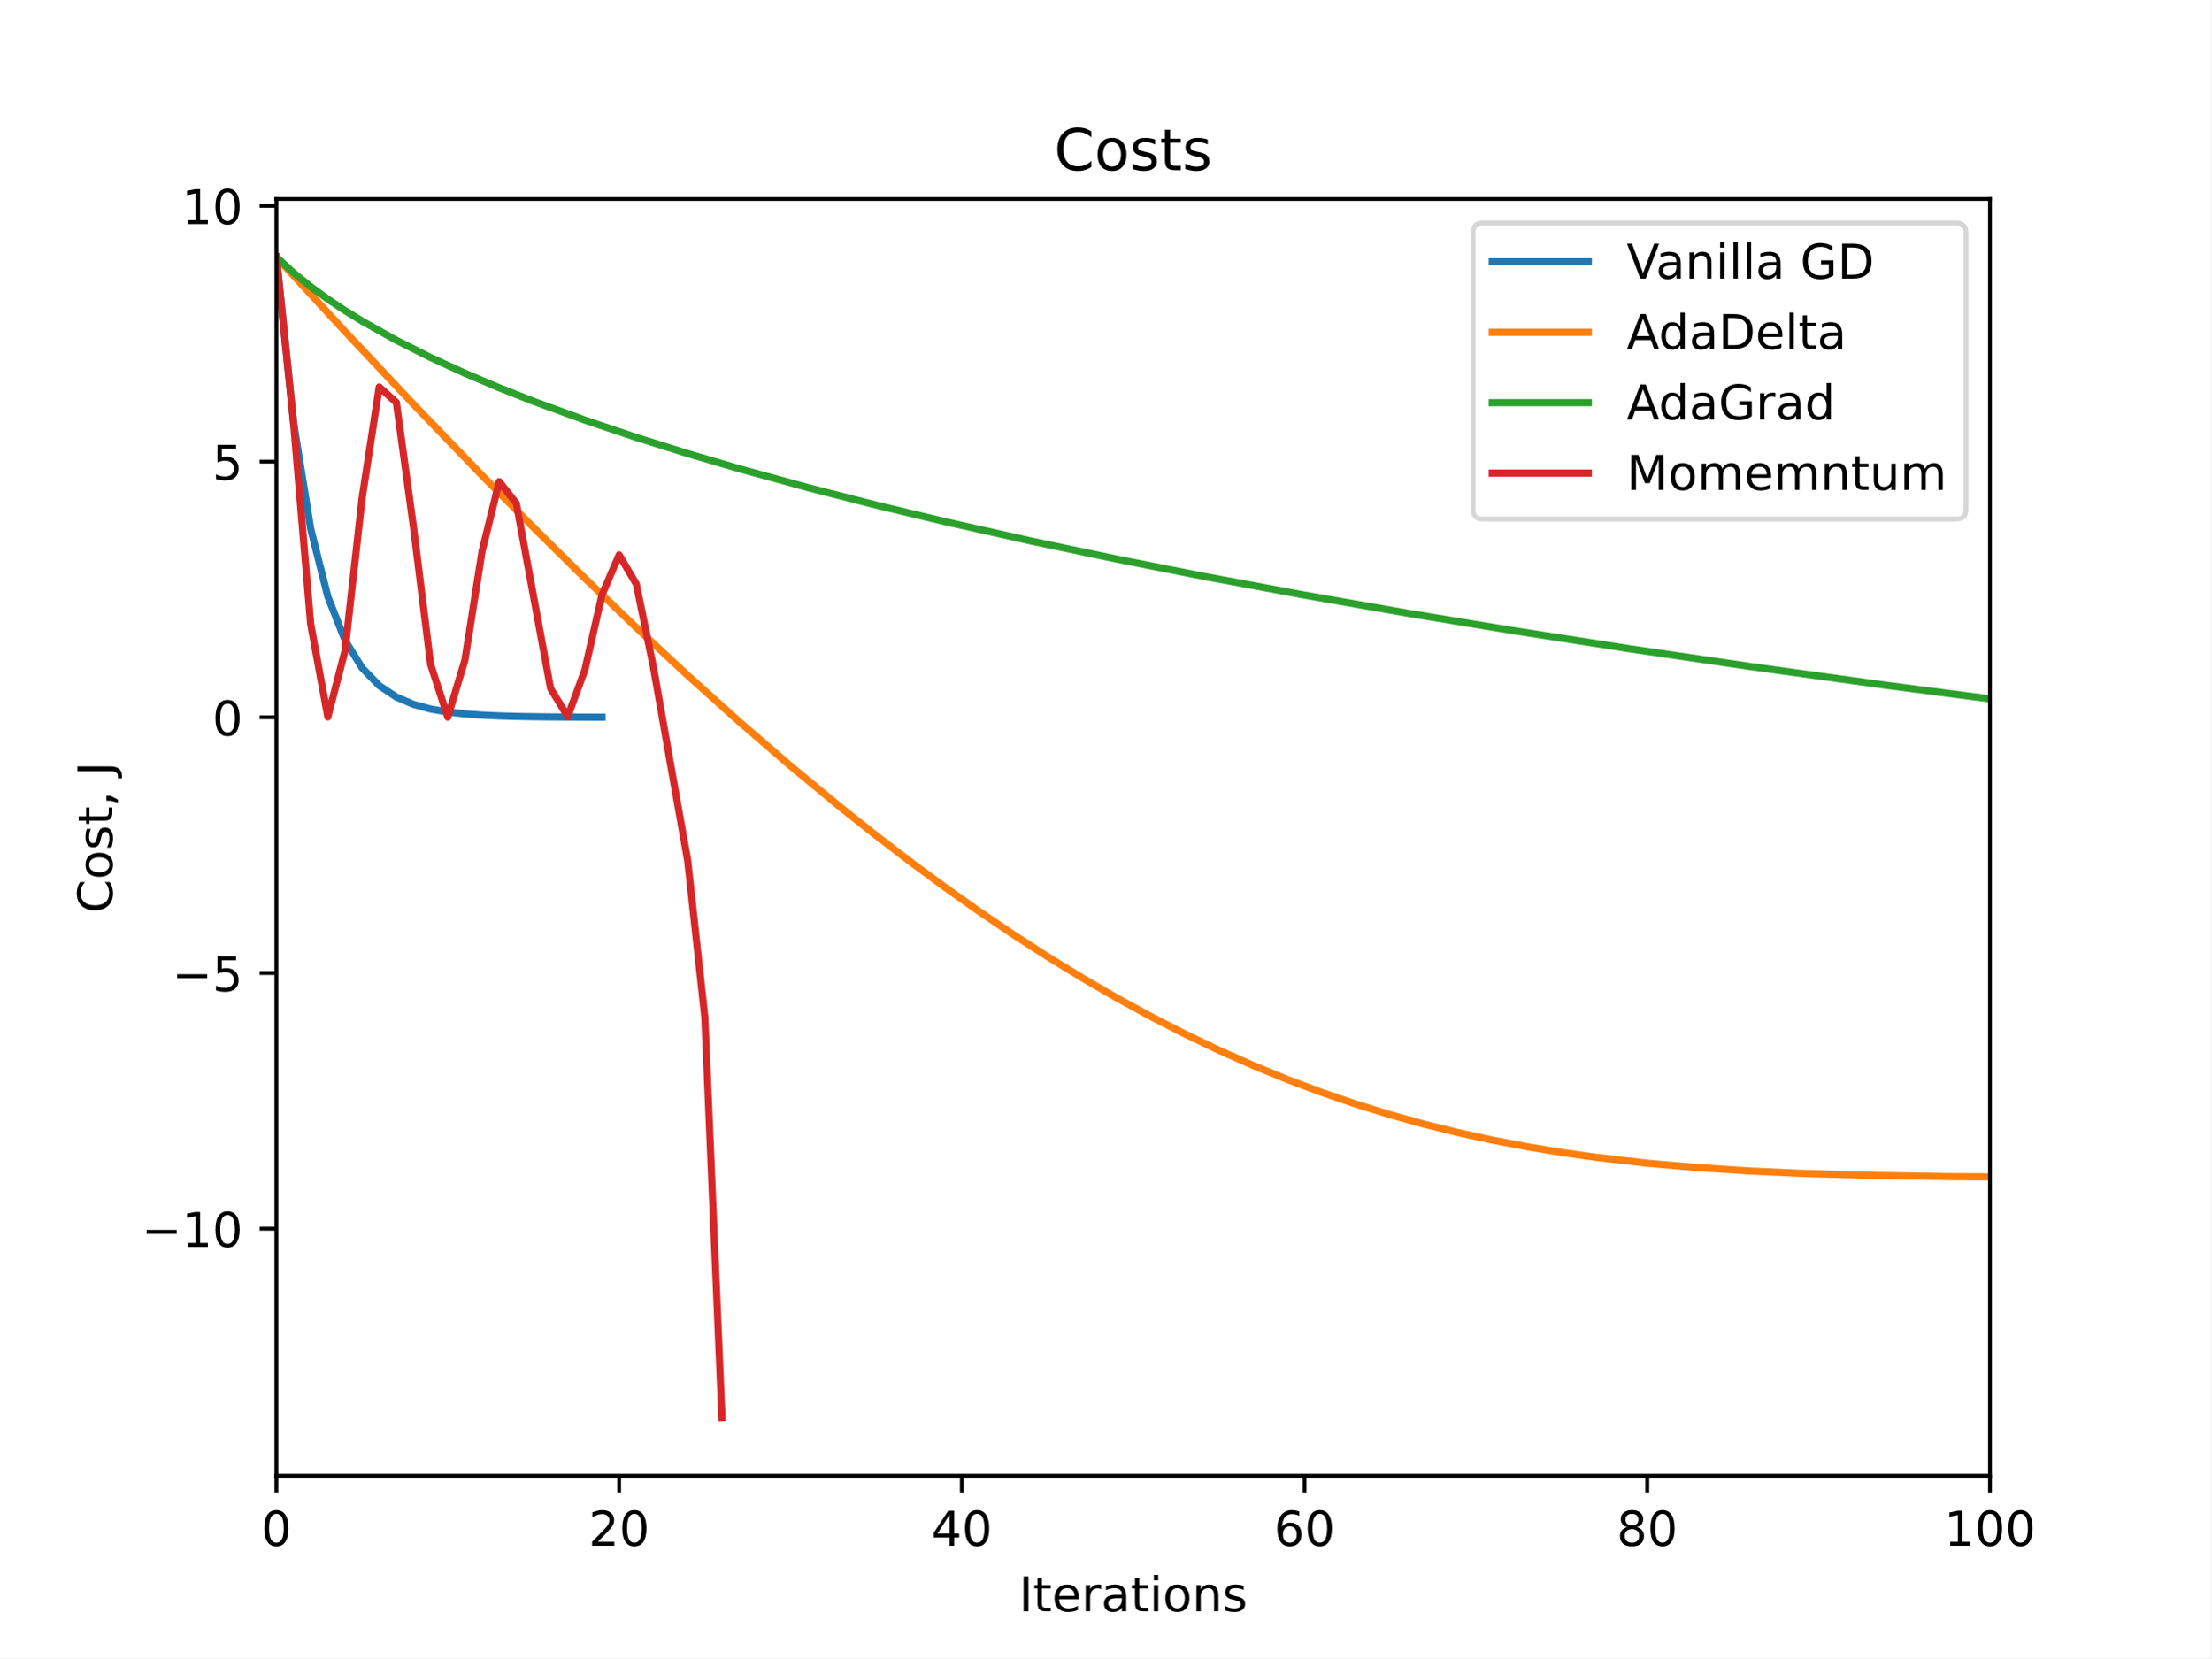
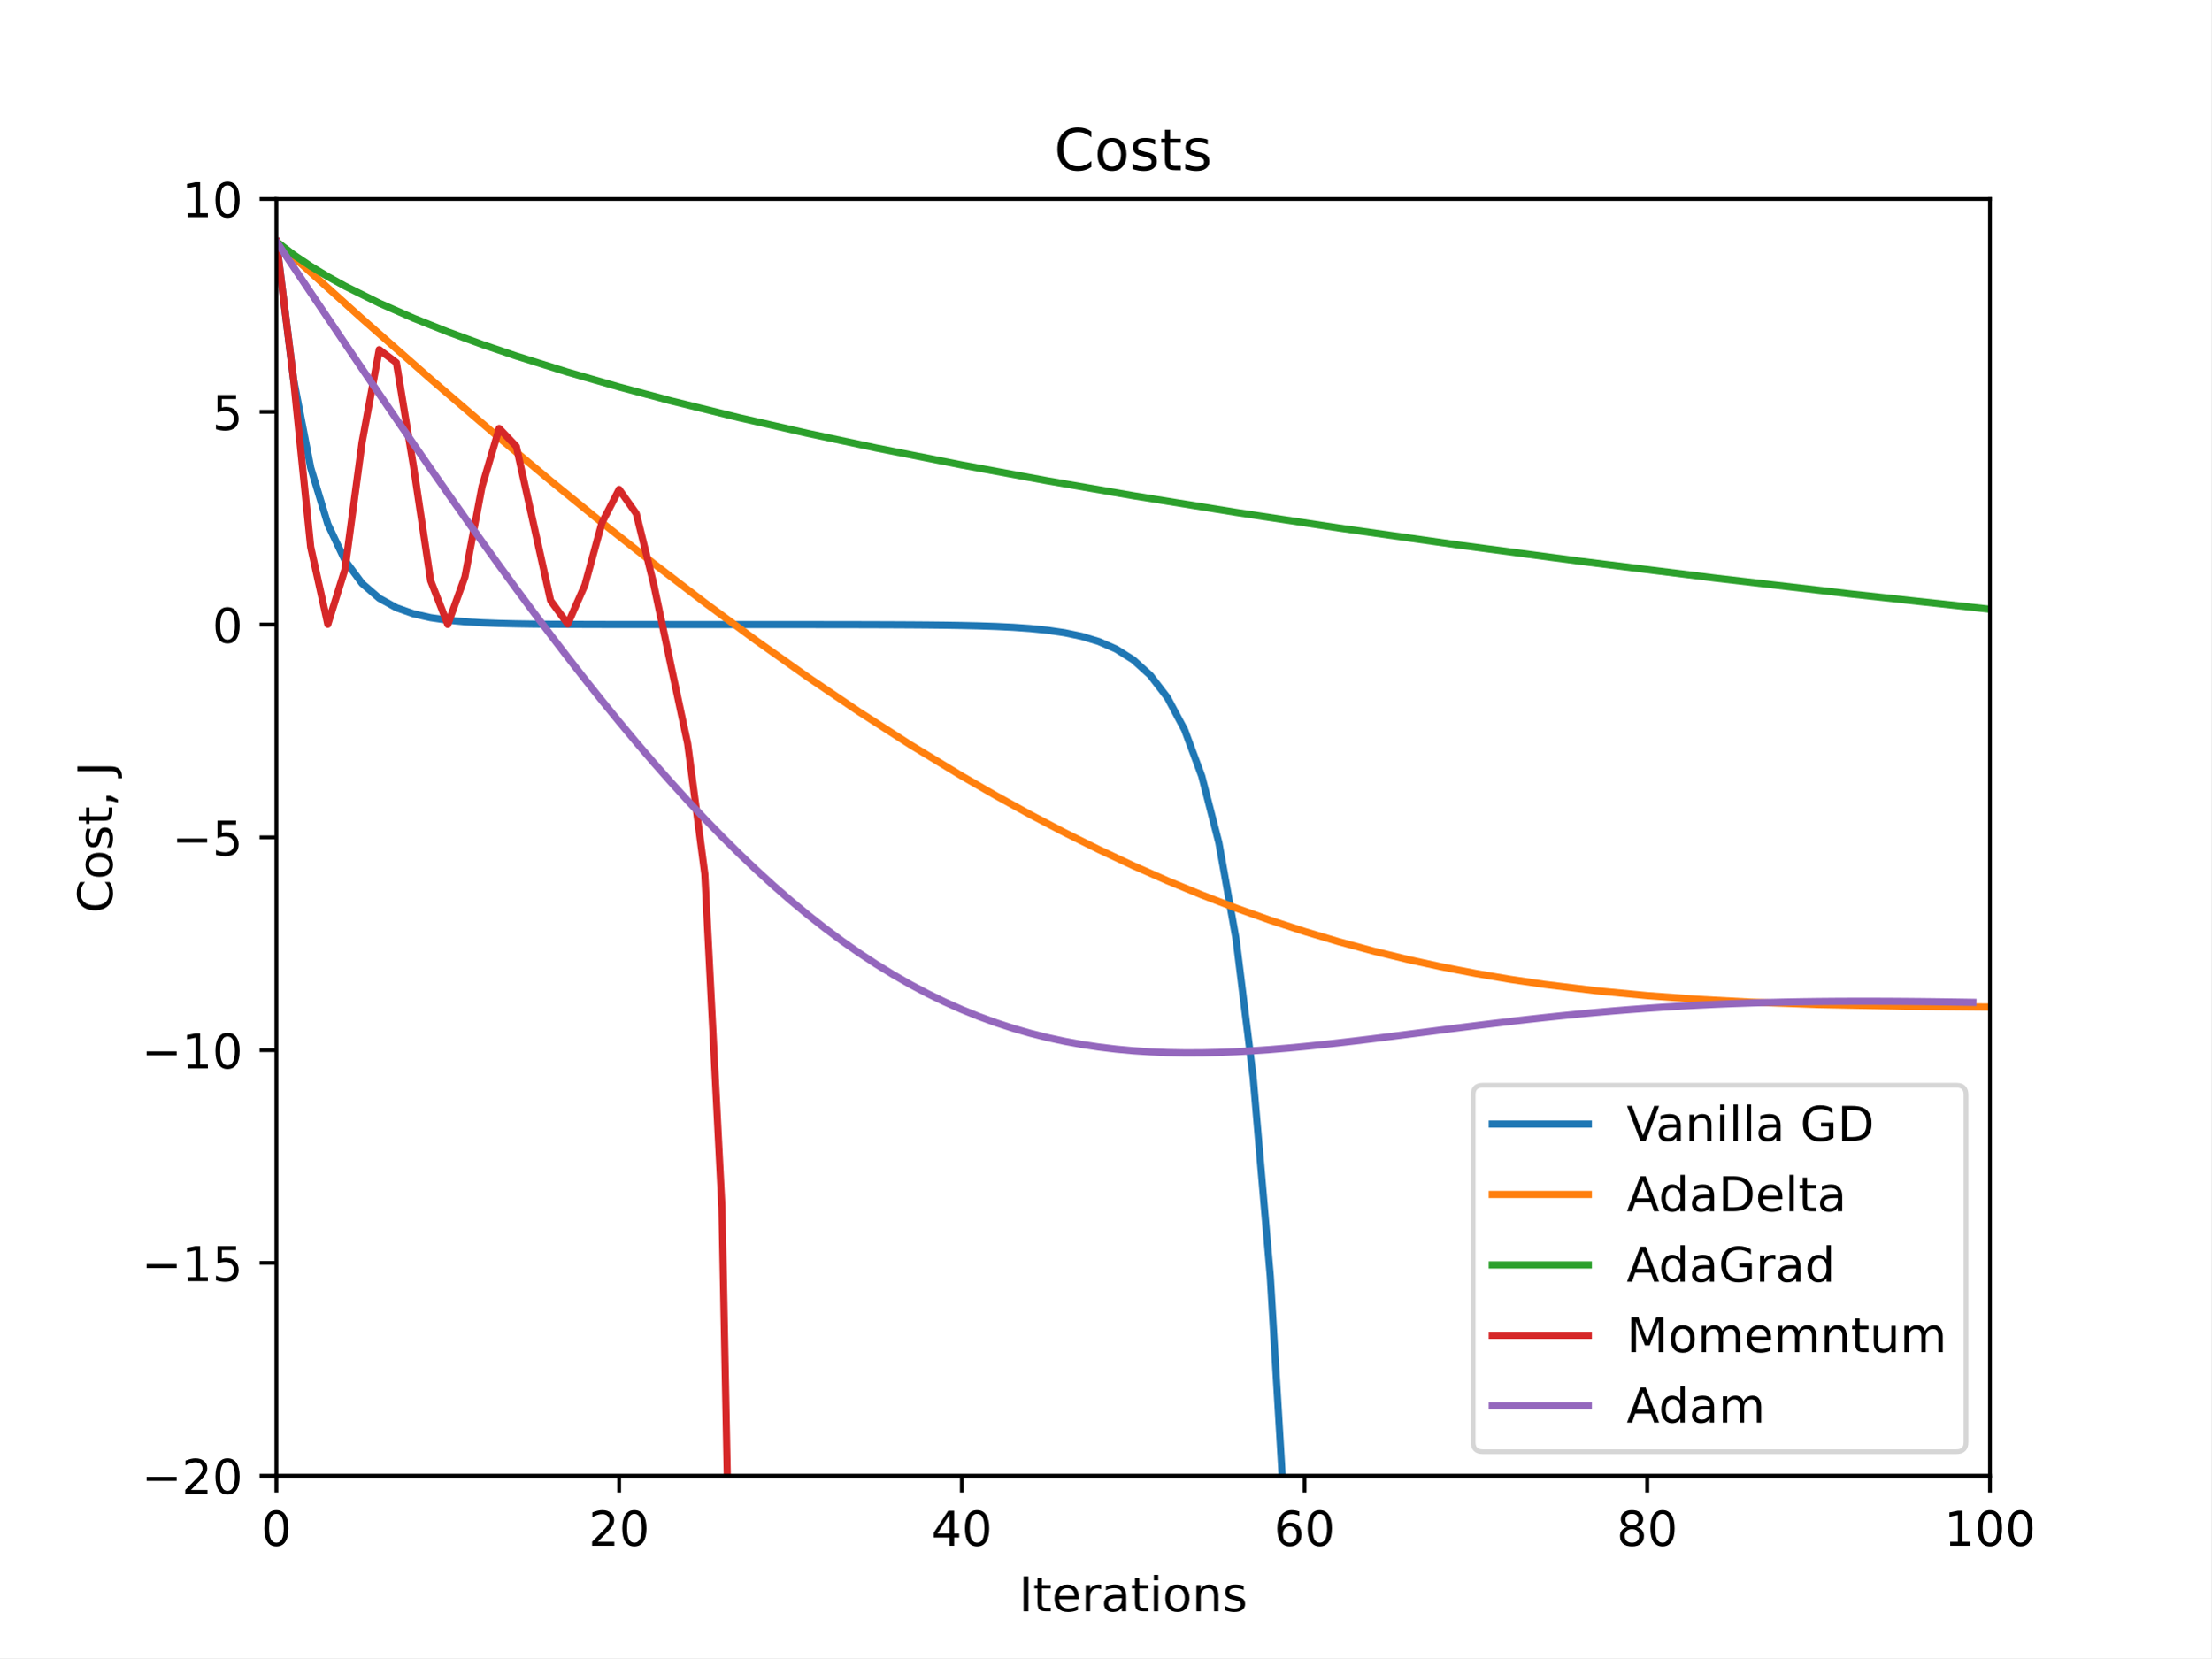
<svg xmlns="http://www.w3.org/2000/svg" xmlns:xlink="http://www.w3.org/1999/xlink" width="460.8pt" height="345.6pt" viewBox="0 0 460.8 345.6" version="1.1">
  <defs>
    <style type="text/css">*{stroke-linejoin: round; stroke-linecap: butt}</style>
  </defs>
  <g id="figure_1">
    <g id="patch_1">
      <path d="M 0 345.6  L 460.8 345.6  L 460.8 0  L 0 0  z " style="fill: #ffffff" />
    </g>
    <g id="axes_1">
      <g id="patch_2">
        <path d="M 57.6 307.584  L 414.72 307.584  L 414.72 41.472  L 57.6 41.472  z " style="fill: #ffffff" />
      </g>
      <g id="matplotlib.axis_1">
        <g id="xtick_1">
          <g id="line2d_1">
            <defs>
-               <path id="m6b0859d0d2" d="M 0 0  L 0 3.5  " style="stroke: #000000; stroke-width: 0.8" />
-             </defs>
-             <g>
-               <use xlink:href="#m6b0859d0d2" x="57.6" y="307.584" style="stroke: #000000; stroke-width: 0.8" />
+               <path id="m6db1568489" d="M 0 0  L 0 3.5  " style="stroke: #000000; stroke-width: 0.8" />
+             </defs>
+             <g>
+               <use xlink:href="#m6db1568489" x="57.6" y="307.584" style="stroke: #000000; stroke-width: 0.8" />
            </g>
          </g>
          <g id="text_1">
            <g transform="translate(54.41875 322.1824) scale(0.1 -0.1)">
              <defs>
                <path id="DejaVuSans-30" d="M 2034 4250  Q 1547 4250 1301 3770  Q 1056 3291 1056 2328  Q 1056 1369 1301 889  Q 1547 409 2034 409  Q 2525 409 2770 889  Q 3016 1369 3016 2328  Q 3016 3291 2770 3770  Q 2525 4250 2034 4250  z M 2034 4750  Q 2819 4750 3233 4129  Q 3647 3509 3647 2328  Q 3647 1150 3233 529  Q 2819 -91 2034 -91  Q 1250 -91 836 529  Q 422 1150 422 2328  Q 422 3509 836 4129  Q 1250 4750 2034 4750  z " transform="scale(0.015625)" />
              </defs>
              <use xlink:href="#DejaVuSans-30" />
            </g>
          </g>
        </g>
        <g id="xtick_2">
          <g id="line2d_2">
            <g>
-               <use xlink:href="#m6b0859d0d2" x="129.024" y="307.584" style="stroke: #000000; stroke-width: 0.8" />
+               <use xlink:href="#m6db1568489" x="129.024" y="307.584" style="stroke: #000000; stroke-width: 0.8" />
            </g>
          </g>
          <g id="text_2">
            <g transform="translate(122.6615 322.1824) scale(0.1 -0.1)">
              <defs>
                <path id="DejaVuSans-32" d="M 1228 531  L 3431 531  L 3431 0  L 469 0  L 469 531  Q 828 903 1448 1529  Q 2069 2156 2228 2338  Q 2531 2678 2651 2914  Q 2772 3150 2772 3378  Q 2772 3750 2511 3984  Q 2250 4219 1831 4219  Q 1534 4219 1204 4116  Q 875 4013 500 3803  L 500 4441  Q 881 4594 1212 4672  Q 1544 4750 1819 4750  Q 2544 4750 2975 4387  Q 3406 4025 3406 3419  Q 3406 3131 3298 2873  Q 3191 2616 2906 2266  Q 2828 2175 2409 1742  Q 1991 1309 1228 531  z " transform="scale(0.015625)" />
              </defs>
              <use xlink:href="#DejaVuSans-32" />
              <use xlink:href="#DejaVuSans-30" x="63.623" />
            </g>
          </g>
        </g>
        <g id="xtick_3">
          <g id="line2d_3">
            <g>
-               <use xlink:href="#m6b0859d0d2" x="200.448" y="307.584" style="stroke: #000000; stroke-width: 0.8" />
+               <use xlink:href="#m6db1568489" x="200.448" y="307.584" style="stroke: #000000; stroke-width: 0.8" />
            </g>
          </g>
          <g id="text_3">
            <g transform="translate(194.0855 322.1824) scale(0.1 -0.1)">
              <defs>
                <path id="DejaVuSans-34" d="M 2419 4116  L 825 1625  L 2419 1625  L 2419 4116  z M 2253 4666  L 3047 4666  L 3047 1625  L 3713 1625  L 3713 1100  L 3047 1100  L 3047 0  L 2419 0  L 2419 1100  L 313 1100  L 313 1709  L 2253 4666  z " transform="scale(0.015625)" />
              </defs>
              <use xlink:href="#DejaVuSans-34" />
              <use xlink:href="#DejaVuSans-30" x="63.623" />
            </g>
          </g>
        </g>
        <g id="xtick_4">
          <g id="line2d_4">
            <g>
-               <use xlink:href="#m6b0859d0d2" x="271.872" y="307.584" style="stroke: #000000; stroke-width: 0.8" />
+               <use xlink:href="#m6db1568489" x="271.872" y="307.584" style="stroke: #000000; stroke-width: 0.8" />
            </g>
          </g>
          <g id="text_4">
            <g transform="translate(265.5095 322.1824) scale(0.1 -0.1)">
              <defs>
                <path id="DejaVuSans-36" d="M 2113 2584  Q 1688 2584 1439 2293  Q 1191 2003 1191 1497  Q 1191 994 1439 701  Q 1688 409 2113 409  Q 2538 409 2786 701  Q 3034 994 3034 1497  Q 3034 2003 2786 2293  Q 2538 2584 2113 2584  z M 3366 4563  L 3366 3988  Q 3128 4100 2886 4159  Q 2644 4219 2406 4219  Q 1781 4219 1451 3797  Q 1122 3375 1075 2522  Q 1259 2794 1537 2939  Q 1816 3084 2150 3084  Q 2853 3084 3261 2657  Q 3669 2231 3669 1497  Q 3669 778 3244 343  Q 2819 -91 2113 -91  Q 1303 -91 875 529  Q 447 1150 447 2328  Q 447 3434 972 4092  Q 1497 4750 2381 4750  Q 2619 4750 2861 4703  Q 3103 4656 3366 4563  z " transform="scale(0.015625)" />
              </defs>
              <use xlink:href="#DejaVuSans-36" />
              <use xlink:href="#DejaVuSans-30" x="63.623" />
            </g>
          </g>
        </g>
        <g id="xtick_5">
          <g id="line2d_5">
            <g>
-               <use xlink:href="#m6b0859d0d2" x="343.296" y="307.584" style="stroke: #000000; stroke-width: 0.8" />
+               <use xlink:href="#m6db1568489" x="343.296" y="307.584" style="stroke: #000000; stroke-width: 0.8" />
            </g>
          </g>
          <g id="text_5">
            <g transform="translate(336.9335 322.1824) scale(0.1 -0.1)">
              <defs>
                <path id="DejaVuSans-38" d="M 2034 2216  Q 1584 2216 1326 1975  Q 1069 1734 1069 1313  Q 1069 891 1326 650  Q 1584 409 2034 409  Q 2484 409 2743 651  Q 3003 894 3003 1313  Q 3003 1734 2745 1975  Q 2488 2216 2034 2216  z M 1403 2484  Q 997 2584 770 2862  Q 544 3141 544 3541  Q 544 4100 942 4425  Q 1341 4750 2034 4750  Q 2731 4750 3128 4425  Q 3525 4100 3525 3541  Q 3525 3141 3298 2862  Q 3072 2584 2669 2484  Q 3125 2378 3379 2068  Q 3634 1759 3634 1313  Q 3634 634 3220 271  Q 2806 -91 2034 -91  Q 1263 -91 848 271  Q 434 634 434 1313  Q 434 1759 690 2068  Q 947 2378 1403 2484  z M 1172 3481  Q 1172 3119 1398 2916  Q 1625 2713 2034 2713  Q 2441 2713 2670 2916  Q 2900 3119 2900 3481  Q 2900 3844 2670 4047  Q 2441 4250 2034 4250  Q 1625 4250 1398 4047  Q 1172 3844 1172 3481  z " transform="scale(0.015625)" />
              </defs>
              <use xlink:href="#DejaVuSans-38" />
              <use xlink:href="#DejaVuSans-30" x="63.623" />
            </g>
          </g>
        </g>
        <g id="xtick_6">
          <g id="line2d_6">
            <g>
-               <use xlink:href="#m6b0859d0d2" x="414.72" y="307.584" style="stroke: #000000; stroke-width: 0.8" />
+               <use xlink:href="#m6db1568489" x="414.72" y="307.584" style="stroke: #000000; stroke-width: 0.8" />
            </g>
          </g>
          <g id="text_6">
            <g transform="translate(405.1762 322.1824) scale(0.1 -0.1)">
              <defs>
                <path id="DejaVuSans-31" d="M 794 531  L 1825 531  L 1825 4091  L 703 3866  L 703 4441  L 1819 4666  L 2450 4666  L 2450 531  L 3481 531  L 3481 0  L 794 0  L 794 531  z " transform="scale(0.015625)" />
              </defs>
              <use xlink:href="#DejaVuSans-31" />
              <use xlink:href="#DejaVuSans-30" x="63.623" />
              <use xlink:href="#DejaVuSans-30" x="127.246" />
            </g>
          </g>
        </g>
        <g id="text_7">
          <g transform="translate(212.3467 335.8606) scale(0.1 -0.1)">
            <defs>
              <path id="DejaVuSans-49" d="M 628 4666  L 1259 4666  L 1259 0  L 628 0  L 628 4666  z " transform="scale(0.015625)" />
              <path id="DejaVuSans-74" d="M 1172 4494  L 1172 3500  L 2356 3500  L 2356 3053  L 1172 3053  L 1172 1153  Q 1172 725 1289 603  Q 1406 481 1766 481  L 2356 481  L 2356 0  L 1766 0  Q 1100 0 847 248  Q 594 497 594 1153  L 594 3053  L 172 3053  L 172 3500  L 594 3500  L 594 4494  L 1172 4494  z " transform="scale(0.015625)" />
              <path id="DejaVuSans-65" d="M 3597 1894  L 3597 1613  L 953 1613  Q 991 1019 1311 708  Q 1631 397 2203 397  Q 2534 397 2845 478  Q 3156 559 3463 722  L 3463 178  Q 3153 47 2828 -22  Q 2503 -91 2169 -91  Q 1331 -91 842 396  Q 353 884 353 1716  Q 353 2575 817 3079  Q 1281 3584 2069 3584  Q 2775 3584 3186 3129  Q 3597 2675 3597 1894  z M 3022 2063  Q 3016 2534 2758 2815  Q 2500 3097 2075 3097  Q 1594 3097 1305 2825  Q 1016 2553 972 2059  L 3022 2063  z " transform="scale(0.015625)" />
              <path id="DejaVuSans-72" d="M 2631 2963  Q 2534 3019 2420 3045  Q 2306 3072 2169 3072  Q 1681 3072 1420 2755  Q 1159 2438 1159 1844  L 1159 0  L 581 0  L 581 3500  L 1159 3500  L 1159 2956  Q 1341 3275 1631 3429  Q 1922 3584 2338 3584  Q 2397 3584 2469 3576  Q 2541 3569 2628 3553  L 2631 2963  z " transform="scale(0.015625)" />
              <path id="DejaVuSans-61" d="M 2194 1759  Q 1497 1759 1228 1600  Q 959 1441 959 1056  Q 959 750 1161 570  Q 1363 391 1709 391  Q 2188 391 2477 730  Q 2766 1069 2766 1631  L 2766 1759  L 2194 1759  z M 3341 1997  L 3341 0  L 2766 0  L 2766 531  Q 2569 213 2275 61  Q 1981 -91 1556 -91  Q 1019 -91 701 211  Q 384 513 384 1019  Q 384 1609 779 1909  Q 1175 2209 1959 2209  L 2766 2209  L 2766 2266  Q 2766 2663 2505 2880  Q 2244 3097 1772 3097  Q 1472 3097 1187 3025  Q 903 2953 641 2809  L 641 3341  Q 956 3463 1253 3523  Q 1550 3584 1831 3584  Q 2591 3584 2966 3190  Q 3341 2797 3341 1997  z " transform="scale(0.015625)" />
              <path id="DejaVuSans-69" d="M 603 3500  L 1178 3500  L 1178 0  L 603 0  L 603 3500  z M 603 4863  L 1178 4863  L 1178 4134  L 603 4134  L 603 4863  z " transform="scale(0.015625)" />
              <path id="DejaVuSans-6f" d="M 1959 3097  Q 1497 3097 1228 2736  Q 959 2375 959 1747  Q 959 1119 1226 758  Q 1494 397 1959 397  Q 2419 397 2687 759  Q 2956 1122 2956 1747  Q 2956 2369 2687 2733  Q 2419 3097 1959 3097  z M 1959 3584  Q 2709 3584 3137 3096  Q 3566 2609 3566 1747  Q 3566 888 3137 398  Q 2709 -91 1959 -91  Q 1206 -91 779 398  Q 353 888 353 1747  Q 353 2609 779 3096  Q 1206 3584 1959 3584  z " transform="scale(0.015625)" />
              <path id="DejaVuSans-6e" d="M 3513 2113  L 3513 0  L 2938 0  L 2938 2094  Q 2938 2591 2744 2837  Q 2550 3084 2163 3084  Q 1697 3084 1428 2787  Q 1159 2491 1159 1978  L 1159 0  L 581 0  L 581 3500  L 1159 3500  L 1159 2956  Q 1366 3272 1645 3428  Q 1925 3584 2291 3584  Q 2894 3584 3203 3211  Q 3513 2838 3513 2113  z " transform="scale(0.015625)" />
              <path id="DejaVuSans-73" d="M 2834 3397  L 2834 2853  Q 2591 2978 2328 3040  Q 2066 3103 1784 3103  Q 1356 3103 1142 2972  Q 928 2841 928 2578  Q 928 2378 1081 2264  Q 1234 2150 1697 2047  L 1894 2003  Q 2506 1872 2764 1633  Q 3022 1394 3022 966  Q 3022 478 2636 193  Q 2250 -91 1575 -91  Q 1294 -91 989 -36  Q 684 19 347 128  L 347 722  Q 666 556 975 473  Q 1284 391 1588 391  Q 1994 391 2212 530  Q 2431 669 2431 922  Q 2431 1156 2273 1281  Q 2116 1406 1581 1522  L 1381 1569  Q 847 1681 609 1914  Q 372 2147 372 2553  Q 372 3047 722 3315  Q 1072 3584 1716 3584  Q 2034 3584 2315 3537  Q 2597 3491 2834 3397  z " transform="scale(0.015625)" />
            </defs>
            <use xlink:href="#DejaVuSans-49" />
            <use xlink:href="#DejaVuSans-74" x="29.492" />
            <use xlink:href="#DejaVuSans-65" x="68.701" />
            <use xlink:href="#DejaVuSans-72" x="130.225" />
            <use xlink:href="#DejaVuSans-61" x="171.338" />
            <use xlink:href="#DejaVuSans-74" x="232.617" />
            <use xlink:href="#DejaVuSans-69" x="271.826" />
            <use xlink:href="#DejaVuSans-6f" x="299.609" />
            <use xlink:href="#DejaVuSans-6e" x="360.791" />
            <use xlink:href="#DejaVuSans-73" x="424.17" />
          </g>
        </g>
      </g>
      <g id="matplotlib.axis_2">
        <g id="ytick_1">
          <g id="line2d_7">
            <defs>
-               <path id="m4c9a72dd01" d="M 0 0  L -3.5 0  " style="stroke: #000000; stroke-width: 0.8" />
-             </defs>
-             <g>
-               <use xlink:href="#m4c9a72dd01" x="57.6" y="256.102" style="stroke: #000000; stroke-width: 0.8" />
+               <path id="mf9ecbb4973" d="M 0 0  L -3.5 0  " style="stroke: #000000; stroke-width: 0.8" />
+             </defs>
+             <g>
+               <use xlink:href="#mf9ecbb4973" x="57.6" y="307.584" style="stroke: #000000; stroke-width: 0.8" />
            </g>
          </g>
          <g id="text_8">
-             <g transform="translate(29.49531 259.9009) scale(0.1 -0.1)">
+             <g transform="translate(29.49531 311.3832) scale(0.1 -0.1)">
              <defs>
                <path id="DejaVuSans-2212" d="M 678 2272  L 4684 2272  L 4684 1741  L 678 1741  L 678 2272  z " transform="scale(0.015625)" />
              </defs>
+               <use xlink:href="#DejaVuSans-2212" />
+               <use xlink:href="#DejaVuSans-32" x="83.789" />
+               <use xlink:href="#DejaVuSans-30" x="147.412" />
+             </g>
+           </g>
+         </g>
+         <g id="ytick_2">
+           <g id="line2d_8">
+             <g>
+               <use xlink:href="#mf9ecbb4973" x="57.6" y="263.232" style="stroke: #000000; stroke-width: 0.8" />
+             </g>
+           </g>
+           <g id="text_9">
+             <g transform="translate(29.49531 267.0312) scale(0.1 -0.1)">
+               <defs>
+                 <path id="DejaVuSans-35" d="M 691 4666  L 3169 4666  L 3169 4134  L 1269 4134  L 1269 2991  Q 1406 3038 1543 3061  Q 1681 3084 1819 3084  Q 2600 3084 3056 2656  Q 3513 2228 3513 1497  Q 3513 744 3044 326  Q 2575 -91 1722 -91  Q 1428 -91 1123 -41  Q 819 9 494 109  L 494 744  Q 775 591 1075 516  Q 1375 441 1709 441  Q 2250 441 2565 725  Q 2881 1009 2881 1497  Q 2881 1984 2565 2268  Q 2250 2553 1709 2553  Q 1456 2553 1204 2497  Q 953 2441 691 2322  L 691 4666  z " transform="scale(0.015625)" />
+               </defs>
+               <use xlink:href="#DejaVuSans-2212" />
+               <use xlink:href="#DejaVuSans-31" x="83.789" />
+               <use xlink:href="#DejaVuSans-35" x="147.412" />
+             </g>
+           </g>
+         </g>
+         <g id="ytick_3">
+           <g id="line2d_9">
+             <g>
+               <use xlink:href="#mf9ecbb4973" x="57.6" y="218.88" style="stroke: #000000; stroke-width: 0.8" />
+             </g>
+           </g>
+           <g id="text_10">
+             <g transform="translate(29.49531 222.6792) scale(0.1 -0.1)">
              <use xlink:href="#DejaVuSans-2212" />
              <use xlink:href="#DejaVuSans-31" x="83.789" />
              <use xlink:href="#DejaVuSans-30" x="147.412" />
            </g>
          </g>
        </g>
-         <g id="ytick_2">
-           <g id="line2d_8">
-             <g>
-               <use xlink:href="#m4c9a72dd01" x="57.6" y="202.803" style="stroke: #000000; stroke-width: 0.8" />
-             </g>
-           </g>
-           <g id="text_9">
-             <g transform="translate(35.85781 206.6026) scale(0.1 -0.1)">
-               <defs>
-                 <path id="DejaVuSans-35" d="M 691 4666  L 3169 4666  L 3169 4134  L 1269 4134  L 1269 2991  Q 1406 3038 1543 3061  Q 1681 3084 1819 3084  Q 2600 3084 3056 2656  Q 3513 2228 3513 1497  Q 3513 744 3044 326  Q 2575 -91 1722 -91  Q 1428 -91 1123 -41  Q 819 9 494 109  L 494 744  Q 775 591 1075 516  Q 1375 441 1709 441  Q 2250 441 2565 725  Q 2881 1009 2881 1497  Q 2881 1984 2565 2268  Q 2250 2553 1709 2553  Q 1456 2553 1204 2497  Q 953 2441 691 2322  L 691 4666  z " transform="scale(0.015625)" />
-               </defs>
+         <g id="ytick_4">
+           <g id="line2d_10">
+             <g>
+               <use xlink:href="#mf9ecbb4973" x="57.6" y="174.528" style="stroke: #000000; stroke-width: 0.8" />
+             </g>
+           </g>
+           <g id="text_11">
+             <g transform="translate(35.85781 178.3272) scale(0.1 -0.1)">
              <use xlink:href="#DejaVuSans-2212" />
              <use xlink:href="#DejaVuSans-35" x="83.789" />
            </g>
          </g>
        </g>
-         <g id="ytick_3">
-           <g id="line2d_9">
-             <g>
-               <use xlink:href="#m4c9a72dd01" x="57.6" y="149.505" style="stroke: #000000; stroke-width: 0.8" />
-             </g>
-           </g>
-           <g id="text_10">
-             <g transform="translate(44.2375 153.3042) scale(0.1 -0.1)">
-               <use xlink:href="#DejaVuSans-30" />
-             </g>
-           </g>
-         </g>
-         <g id="ytick_4">
-           <g id="line2d_10">
-             <g>
-               <use xlink:href="#m4c9a72dd01" x="57.6" y="96.207" style="stroke: #000000; stroke-width: 0.8" />
-             </g>
-           </g>
-           <g id="text_11">
-             <g transform="translate(44.2375 100.0059) scale(0.1 -0.1)">
-               <use xlink:href="#DejaVuSans-35" />
-             </g>
-           </g>
-         </g>
        <g id="ytick_5">
          <g id="line2d_11">
            <g>
-               <use xlink:href="#m4c9a72dd01" x="57.6" y="42.908" style="stroke: #000000; stroke-width: 0.8" />
+               <use xlink:href="#mf9ecbb4973" x="57.6" y="130.176" style="stroke: #000000; stroke-width: 0.8" />
            </g>
          </g>
          <g id="text_12">
-             <g transform="translate(37.875 46.70755) scale(0.1 -0.1)">
+             <g transform="translate(44.2375 133.9752) scale(0.1 -0.1)">
+               <use xlink:href="#DejaVuSans-30" />
+             </g>
+           </g>
+         </g>
+         <g id="ytick_6">
+           <g id="line2d_12">
+             <g>
+               <use xlink:href="#mf9ecbb4973" x="57.6" y="85.824" style="stroke: #000000; stroke-width: 0.8" />
+             </g>
+           </g>
+           <g id="text_13">
+             <g transform="translate(44.2375 89.62322) scale(0.1 -0.1)">
+               <use xlink:href="#DejaVuSans-35" />
+             </g>
+           </g>
+         </g>
+         <g id="ytick_7">
+           <g id="line2d_13">
+             <g>
+               <use xlink:href="#mf9ecbb4973" x="57.6" y="41.472" style="stroke: #000000; stroke-width: 0.8" />
+             </g>
+           </g>
+           <g id="text_14">
+             <g transform="translate(37.875 45.27122) scale(0.1 -0.1)">
              <use xlink:href="#DejaVuSans-31" />
              <use xlink:href="#DejaVuSans-30" x="63.623" />
            </g>
          </g>
        </g>
-         <g id="text_13">
+         <g id="text_15">
          <g transform="translate(23.41562 190.2968) rotate(-90) scale(0.1 -0.1)">
            <defs>
              <path id="DejaVuSans-43" d="M 4122 4306  L 4122 3641  Q 3803 3938 3442 4084  Q 3081 4231 2675 4231  Q 1875 4231 1450 3742  Q 1025 3253 1025 2328  Q 1025 1406 1450 917  Q 1875 428 2675 428  Q 3081 428 3442 575  Q 3803 722 4122 1019  L 4122 359  Q 3791 134 3420 21  Q 3050 -91 2638 -91  Q 1578 -91 968 557  Q 359 1206 359 2328  Q 359 3453 968 4101  Q 1578 4750 2638 4750  Q 3056 4750 3426 4639  Q 3797 4528 4122 4306  z " transform="scale(0.015625)" />
              <path id="DejaVuSans-2c" d="M 750 794  L 1409 794  L 1409 256  L 897 -744  L 494 -744  L 750 256  L 750 794  z " transform="scale(0.015625)" />
              <path id="DejaVuSans-20" transform="scale(0.015625)" />
              <path id="DejaVuSans-4a" d="M 628 4666  L 1259 4666  L 1259 325  Q 1259 -519 939 -900  Q 619 -1281 -91 -1281  L -331 -1281  L -331 -750  L -134 -750  Q 284 -750 456 -515  Q 628 -281 628 325  L 628 4666  z " transform="scale(0.015625)" />
            </defs>
            <use xlink:href="#DejaVuSans-43" />
            <use xlink:href="#DejaVuSans-6f" x="69.824" />
            <use xlink:href="#DejaVuSans-73" x="131.006" />
            <use xlink:href="#DejaVuSans-74" x="183.105" />
            <use xlink:href="#DejaVuSans-2c" x="222.314" />
            <use xlink:href="#DejaVuSans-20" x="254.102" />
            <use xlink:href="#DejaVuSans-4a" x="285.889" />
          </g>
        </g>
      </g>
-       <g id="line2d_12">
-         <path d="M 57.6 53.568  L 61.171 88.105  L 64.742 110.209  L 68.314 124.356  L 71.885 133.409  L 75.456 139.204  L 79.027 142.912  L 82.598 145.286  L 86.17 146.805  L 89.741 147.777  L 93.312 148.399  L 96.883 148.797  L 100.454 149.052  L 104.026 149.215  L 107.597 149.319  L 111.168 149.386  L 114.739 149.429  L 118.31 149.456  L 121.882 149.474  L 125.453 149.485  " clip-path="url(#pd901c884da)" style="fill: none; stroke: #1f77b4; stroke-width: 1.5; stroke-linecap: square" />
-       </g>
-       <g id="line2d_13">
-         <path d="M 57.6 53.568  L 71.885 69.068  L 86.17 84.263  L 100.454 99.091  L 111.168 109.935  L 121.882 120.514  L 132.595 130.801  L 143.309 140.769  L 154.022 150.392  L 164.736 159.642  L 175.45 168.494  L 182.592 174.16  L 189.734 179.63  L 196.877 184.895  L 204.019 189.948  L 211.162 194.783  L 218.304 199.394  L 225.446 203.774  L 232.589 207.919  L 239.731 211.824  L 246.874 215.487  L 254.016 218.905  L 261.158 222.077  L 268.301 225.005  L 275.443 227.69  L 282.586 230.136  L 289.728 232.348  L 296.87 234.334  L 304.013 236.102  L 311.155 237.662  L 318.298 239.026  L 325.44 240.207  L 332.582 241.218  L 343.296 242.45  L 354.01 243.384  L 364.723 244.072  L 375.437 244.562  L 389.722 244.984  L 407.578 245.263  L 432.576 245.408  L 461.8 245.444  L 461.8 245.444  " clip-path="url(#pd901c884da)" style="fill: none; stroke: #ff7f0e; stroke-width: 1.5; stroke-linecap: square" />
-       </g>
      <g id="line2d_14">
-         <path d="M 57.6 53.568  L 61.171 56.859  L 64.742 59.745  L 68.314 62.342  L 71.885 64.72  L 75.456 66.923  L 82.598 70.923  L 89.741 74.511  L 96.883 77.784  L 104.026 80.81  L 111.168 83.631  L 121.882 87.551  L 132.595 91.165  L 143.309 94.528  L 154.022 97.68  L 168.307 101.608  L 182.592 105.27  L 196.877 108.705  L 214.733 112.729  L 232.589 116.495  L 250.445 120.039  L 271.872 124.036  L 293.299 127.792  L 314.726 131.336  L 339.725 135.235  L 364.723 138.909  L 393.293 142.865  L 421.862 146.592  L 454.003 150.54  L 461.8 151.461  L 461.8 151.461  " clip-path="url(#pd901c884da)" style="fill: none; stroke: #2ca02c; stroke-width: 1.5; stroke-linecap: square" />
+         <path d="M 57.6 50.342  L 61.171 79.082  L 64.742 97.476  L 68.314 109.248  L 71.885 116.782  L 75.456 121.604  L 79.027 124.69  L 82.598 126.665  L 86.17 127.929  L 89.741 128.738  L 93.312 129.256  L 96.883 129.587  L 100.454 129.799  L 104.026 129.935  L 107.597 130.022  L 111.168 130.077  L 114.739 130.113  L 118.31 130.136  L 121.882 130.15  L 125.453 130.16  L 129.024 130.166  L 132.595 130.169  L 136.166 130.172  L 139.738 130.174  L 143.309 130.175  L 146.88 130.176  L 150.451 130.176  L 154.022 130.177  L 157.594 130.178  L 161.165 130.179  L 164.736 130.181  L 168.307 130.183  L 171.878 130.186  L 175.45 130.191  L 179.021 130.197  L 182.592 130.207  L 186.163 130.221  L 189.734 130.24  L 193.306 130.268  L 196.877 130.309  L 200.448 130.368  L 204.019 130.452  L 207.59 130.573  L 211.162 130.748  L 214.733 131  L 218.304 131.362  L 221.875 131.885  L 225.446 132.636  L 229.018 133.719  L 232.589 135.278  L 236.16 137.522  L 239.731 140.755  L 243.302 145.409  L 246.874 152.112  L 250.445 161.764  L 254.016 175.662  L 257.587 195.676  L 261.158 224.496  L 264.73 265.997  L 268.301 325.759  L 269.166 346.6  " clip-path="url(#p17565b0c09)" style="fill: none; stroke: #1f77b4; stroke-width: 1.5; stroke-linecap: square" />
      </g>
      <g id="line2d_15">
-         <path d="M 57.6 53.568  L 61.171 88.105  L 64.742 130.078  L 68.314 149.432  L 71.885 135.697  L 75.456 103.825  L 79.027 80.655  L 82.598 83.894  L 86.17 109.911  L 89.741 138.505  L 93.312 149.475  L 96.883 137.57  L 100.454 114.922  L 104.026 100.376  L 107.597 104.893  L 111.168 124.214  L 114.739 143.499  L 118.31 149.356  L 121.882 139.634  L 125.453 123.974  L 129.024 115.656  L 132.595 121.715  L 136.166 139.038  L 139.738 159.282  L 143.309 179.34  L 146.88 211.976  L 150.451 295.488  " clip-path="url(#pd901c884da)" style="fill: none; stroke: #d62728; stroke-width: 1.5; stroke-linecap: square" />
+         <path d="M 57.6 50.342  L 75.456 66.428  L 89.741 79  L 104.026 91.255  L 114.739 100.208  L 125.453 108.933  L 136.166 117.407  L 146.88 125.608  L 157.594 133.515  L 168.307 141.105  L 179.021 148.355  L 189.734 155.244  L 200.448 161.75  L 207.59 165.866  L 214.733 169.796  L 221.875 173.538  L 229.018 177.085  L 236.16 180.435  L 243.302 183.584  L 250.445 186.53  L 257.587 189.272  L 264.73 191.81  L 271.872 194.145  L 279.014 196.279  L 286.157 198.217  L 293.299 199.963  L 300.442 201.524  L 307.584 202.907  L 314.726 204.123  L 321.869 205.18  L 332.582 206.495  L 343.296 207.52  L 354.01 208.297  L 364.723 208.869  L 379.008 209.383  L 396.864 209.743  L 418.291 209.932  L 457.574 210.01  L 461.8 210.011  L 461.8 210.011  " clip-path="url(#p17565b0c09)" style="fill: none; stroke: #ff7f0e; stroke-width: 1.5; stroke-linecap: square" />
+       </g>
+       <g id="line2d_16">
+         <path d="M 57.6 50.342  L 61.171 53.081  L 64.742 55.483  L 68.314 57.644  L 71.885 59.622  L 79.027 63.17  L 86.17 66.314  L 93.312 69.161  L 100.454 71.776  L 107.597 74.205  L 118.31 77.565  L 129.024 80.651  L 139.738 83.515  L 154.022 87.05  L 168.307 90.319  L 182.592 93.366  L 200.448 96.913  L 218.304 100.216  L 236.16 103.311  L 257.587 106.789  L 279.014 110.045  L 304.013 113.603  L 329.011 116.935  L 357.581 120.503  L 386.15 123.847  L 418.291 127.374  L 450.432 130.682  L 461.8 131.804  L 461.8 131.804  " clip-path="url(#p17565b0c09)" style="fill: none; stroke: #2ca02c; stroke-width: 1.5; stroke-linecap: square" />
+       </g>
+       <g id="line2d_17">
+         <path d="M 57.6 50.342  L 61.171 79.082  L 64.742 114.01  L 68.314 130.116  L 71.885 118.686  L 75.456 92.164  L 79.027 72.883  L 82.598 75.578  L 86.17 97.228  L 89.741 121.023  L 93.312 130.151  L 96.883 120.245  L 100.454 101.398  L 104.026 89.294  L 107.597 93.053  L 111.168 109.13  L 114.739 125.178  L 118.31 130.052  L 121.882 121.962  L 125.453 108.93  L 129.024 102.009  L 132.595 107.05  L 136.166 121.466  L 139.738 138.312  L 143.309 155.003  L 146.88 182.161  L 150.451 251.655  L 152.341 346.6  " clip-path="url(#p17565b0c09)" style="fill: none; stroke: #d62728; stroke-width: 1.5; stroke-linecap: square" />
+       </g>
+       <g id="line2d_18">
+         <path d="M 57.6 50.342  L 61.171 55.665  L 64.742 60.982  L 68.314 66.289  L 71.885 71.583  L 75.456 76.86  L 79.027 82.114  L 82.598 87.341  L 86.17 92.536  L 89.741 97.695  L 93.312 102.811  L 96.883 107.881  L 100.454 112.897  L 104.026 117.855  L 107.597 122.749  L 111.168 127.573  L 114.739 132.321  L 118.31 136.987  L 121.882 141.566  L 125.453 146.052  L 129.024 150.438  L 132.595 154.719  L 136.166 158.89  L 139.738 162.944  L 143.309 166.878  L 146.88 170.685  L 150.451 174.361  L 154.022 177.901  L 157.594 181.302  L 161.165 184.561  L 164.736 187.673  L 168.307 190.636  L 171.878 193.448  L 175.45 196.107  L 179.021 198.613  L 182.592 200.964  L 186.163 203.161  L 189.734 205.204  L 193.306 207.094  L 196.877 208.834  L 200.448 210.425  L 204.019 211.87  L 207.59 213.173  L 211.162 214.336  L 214.733 215.366  L 218.304 216.266  L 221.875 217.041  L 225.446 217.696  L 229.018 218.238  L 232.589 218.672  L 236.16 219.004  L 239.731 219.24  L 243.302 219.388  L 246.874 219.452  L 250.445 219.441  L 254.016 219.359  L 257.587 219.214  L 261.158 219.012  L 264.73 218.759  L 268.301 218.462  L 271.872 218.125  L 275.443 217.756  L 279.014 217.359  L 282.586 216.94  L 286.157 216.503  L 289.728 216.054  L 293.299 215.597  L 296.87 215.137  L 300.442 214.676  L 304.013 214.219  L 307.584 213.769  L 311.155 213.329  L 314.726 212.902  L 318.298 212.49  L 321.869 212.094  L 325.44 211.718  L 329.011 211.362  L 332.582 211.027  L 336.154 210.714  L 339.725 210.425  L 343.296 210.159  L 346.867 209.917  L 350.438 209.698  L 354.01 209.504  L 357.581 209.332  L 361.152 209.183  L 364.723 209.056  L 368.294 208.95  L 371.866 208.864  L 375.437 208.797  L 379.008 208.749  L 382.579 208.717  L 386.15 208.701  L 389.722 208.699  L 393.293 208.711  L 396.864 208.735  L 400.435 208.769  L 404.006 208.812  L 407.578 208.863  L 411.149 208.922  " clip-path="url(#p17565b0c09)" style="fill: none; stroke: #9467bd; stroke-width: 1.5; stroke-linecap: square" />
      </g>
      <g id="patch_3">
        <path d="M 57.6 307.584  L 57.6 41.472  " style="fill: none; stroke: #000000; stroke-width: 0.8; stroke-linejoin: miter; stroke-linecap: square" />
      </g>
      <g id="patch_4">
        <path d="M 414.72 307.584  L 414.72 41.472  " style="fill: none; stroke: #000000; stroke-width: 0.8; stroke-linejoin: miter; stroke-linecap: square" />
      </g>
      <g id="patch_5">
        <path d="M 57.6 307.584  L 414.72 307.584  " style="fill: none; stroke: #000000; stroke-width: 0.8; stroke-linejoin: miter; stroke-linecap: square" />
      </g>
      <g id="patch_6">
        <path d="M 57.6 41.472  L 414.72 41.472  " style="fill: none; stroke: #000000; stroke-width: 0.8; stroke-linejoin: miter; stroke-linecap: square" />
      </g>
-       <g id="text_14">
+       <g id="text_16">
        <g transform="translate(219.6956 35.472) scale(0.12 -0.12)">
          <use xlink:href="#DejaVuSans-43" />
          <use xlink:href="#DejaVuSans-6f" x="69.824" />
          <use xlink:href="#DejaVuSans-73" x="131.006" />
          <use xlink:href="#DejaVuSans-74" x="183.105" />
          <use xlink:href="#DejaVuSans-73" x="222.314" />
        </g>
      </g>
      <g id="legend_1">
        <g id="patch_7">
-           <path d="M 309.003 108.184  L 407.72 108.184  Q 409.72 108.184 409.72 106.184  L 409.72 48.472  Q 409.72 46.472 407.72 46.472  L 309.003 46.472  Q 307.003 46.472 307.003 48.472  L 307.003 106.184  Q 307.003 108.184 309.003 108.184  z " style="fill: #ffffff; opacity: 0.8; stroke: #cccccc; stroke-linejoin: miter" />
-         </g>
-         <g id="line2d_16">
-           <path d="M 311.003 54.57  L 321.003 54.57  L 331.003 54.57  " style="fill: none; stroke: #1f77b4; stroke-width: 1.5; stroke-linecap: square" />
-         </g>
-         <g id="text_15">
-           <g transform="translate(339.0028 58.07044) scale(0.1 -0.1)">
+           <path d="M 309.003 302.584  L 407.72 302.584  Q 409.72 302.584 409.72 300.584  L 409.72 228.193  Q 409.72 226.193 407.72 226.193  L 309.003 226.193  Q 307.003 226.193 307.003 228.193  L 307.003 300.584  Q 307.003 302.584 309.003 302.584  z " style="fill: #ffffff; opacity: 0.8; stroke: #cccccc; stroke-linejoin: miter" />
+         </g>
+         <g id="line2d_19">
+           <path d="M 311.003 234.292  L 321.003 234.292  L 331.003 234.292  " style="fill: none; stroke: #1f77b4; stroke-width: 1.5; stroke-linecap: square" />
+         </g>
+         <g id="text_17">
+           <g transform="translate(339.0028 237.7918) scale(0.1 -0.1)">
            <defs>
              <path id="DejaVuSans-56" d="M 1831 0  L 50 4666  L 709 4666  L 2188 738  L 3669 4666  L 4325 4666  L 2547 0  L 1831 0  z " transform="scale(0.015625)" />
              <path id="DejaVuSans-6c" d="M 603 4863  L 1178 4863  L 1178 0  L 603 0  L 603 4863  z " transform="scale(0.015625)" />
              <path id="DejaVuSans-47" d="M 3809 666  L 3809 1919  L 2778 1919  L 2778 2438  L 4434 2438  L 4434 434  Q 4069 175 3628 42  Q 3188 -91 2688 -91  Q 1594 -91 976 548  Q 359 1188 359 2328  Q 359 3472 976 4111  Q 1594 4750 2688 4750  Q 3144 4750 3555 4637  Q 3966 4525 4313 4306  L 4313 3634  Q 3963 3931 3569 4081  Q 3175 4231 2741 4231  Q 1884 4231 1454 3753  Q 1025 3275 1025 2328  Q 1025 1384 1454 906  Q 1884 428 2741 428  Q 3075 428 3337 486  Q 3600 544 3809 666  z " transform="scale(0.015625)" />
              <path id="DejaVuSans-44" d="M 1259 4147  L 1259 519  L 2022 519  Q 2988 519 3436 956  Q 3884 1394 3884 2338  Q 3884 3275 3436 3711  Q 2988 4147 2022 4147  L 1259 4147  z M 628 4666  L 1925 4666  Q 3281 4666 3915 4102  Q 4550 3538 4550 2338  Q 4550 1131 3912 565  Q 3275 0 1925 0  L 628 0  L 628 4666  z " transform="scale(0.015625)" />
            </defs>
            <use xlink:href="#DejaVuSans-56" />
            <use xlink:href="#DejaVuSans-61" x="60.658" />
            <use xlink:href="#DejaVuSans-6e" x="121.938" />
            <use xlink:href="#DejaVuSans-69" x="185.316" />
            <use xlink:href="#DejaVuSans-6c" x="213.1" />
            <use xlink:href="#DejaVuSans-6c" x="240.883" />
            <use xlink:href="#DejaVuSans-61" x="268.666" />
            <use xlink:href="#DejaVuSans-20" x="329.945" />
            <use xlink:href="#DejaVuSans-47" x="361.732" />
            <use xlink:href="#DejaVuSans-44" x="439.223" />
          </g>
        </g>
-         <g id="line2d_17">
-           <path d="M 311.003 69.249  L 321.003 69.249  L 331.003 69.249  " style="fill: none; stroke: #ff7f0e; stroke-width: 1.5; stroke-linecap: square" />
-         </g>
-         <g id="text_16">
-           <g transform="translate(339.0028 72.74856) scale(0.1 -0.1)">
+         <g id="line2d_20">
+           <path d="M 311.003 248.97  L 321.003 248.97  L 331.003 248.97  " style="fill: none; stroke: #ff7f0e; stroke-width: 1.5; stroke-linecap: square" />
+         </g>
+         <g id="text_18">
+           <g transform="translate(339.0028 252.4699) scale(0.1 -0.1)">
            <defs>
              <path id="DejaVuSans-41" d="M 2188 4044  L 1331 1722  L 3047 1722  L 2188 4044  z M 1831 4666  L 2547 4666  L 4325 0  L 3669 0  L 3244 1197  L 1141 1197  L 716 0  L 50 0  L 1831 4666  z " transform="scale(0.015625)" />
              <path id="DejaVuSans-64" d="M 2906 2969  L 2906 4863  L 3481 4863  L 3481 0  L 2906 0  L 2906 525  Q 2725 213 2448 61  Q 2172 -91 1784 -91  Q 1150 -91 751 415  Q 353 922 353 1747  Q 353 2572 751 3078  Q 1150 3584 1784 3584  Q 2172 3584 2448 3432  Q 2725 3281 2906 2969  z M 947 1747  Q 947 1113 1208 752  Q 1469 391 1925 391  Q 2381 391 2643 752  Q 2906 1113 2906 1747  Q 2906 2381 2643 2742  Q 2381 3103 1925 3103  Q 1469 3103 1208 2742  Q 947 2381 947 1747  z " transform="scale(0.015625)" />
            </defs>
            <use xlink:href="#DejaVuSans-41" />
            <use xlink:href="#DejaVuSans-64" x="66.658" />
            <use xlink:href="#DejaVuSans-61" x="130.135" />
            <use xlink:href="#DejaVuSans-44" x="191.414" />
            <use xlink:href="#DejaVuSans-65" x="268.416" />
            <use xlink:href="#DejaVuSans-6c" x="329.939" />
            <use xlink:href="#DejaVuSans-74" x="357.723" />
            <use xlink:href="#DejaVuSans-61" x="396.932" />
          </g>
        </g>
-         <g id="line2d_18">
-           <path d="M 311.003 83.927  L 321.003 83.927  L 331.003 83.927  " style="fill: none; stroke: #2ca02c; stroke-width: 1.5; stroke-linecap: square" />
-         </g>
-         <g id="text_17">
-           <g transform="translate(339.0028 87.42669) scale(0.1 -0.1)">
+         <g id="line2d_21">
+           <path d="M 311.003 263.648  L 321.003 263.648  L 331.003 263.648  " style="fill: none; stroke: #2ca02c; stroke-width: 1.5; stroke-linecap: square" />
+         </g>
+         <g id="text_19">
+           <g transform="translate(339.0028 267.1481) scale(0.1 -0.1)">
            <use xlink:href="#DejaVuSans-41" />
            <use xlink:href="#DejaVuSans-64" x="66.658" />
            <use xlink:href="#DejaVuSans-61" x="130.135" />
            <use xlink:href="#DejaVuSans-47" x="191.414" />
            <use xlink:href="#DejaVuSans-72" x="268.904" />
            <use xlink:href="#DejaVuSans-61" x="310.018" />
            <use xlink:href="#DejaVuSans-64" x="371.297" />
          </g>
        </g>
-         <g id="line2d_19">
-           <path d="M 311.003 98.605  L 321.003 98.605  L 331.003 98.605  " style="fill: none; stroke: #d62728; stroke-width: 1.5; stroke-linecap: square" />
-         </g>
-         <g id="text_18">
-           <g transform="translate(339.0028 102.1048) scale(0.1 -0.1)">
+         <g id="line2d_22">
+           <path d="M 311.003 278.326  L 321.003 278.326  L 331.003 278.326  " style="fill: none; stroke: #d62728; stroke-width: 1.5; stroke-linecap: square" />
+         </g>
+         <g id="text_20">
+           <g transform="translate(339.0028 281.8262) scale(0.1 -0.1)">
            <defs>
              <path id="DejaVuSans-4d" d="M 628 4666  L 1569 4666  L 2759 1491  L 3956 4666  L 4897 4666  L 4897 0  L 4281 0  L 4281 4097  L 3078 897  L 2444 897  L 1241 4097  L 1241 0  L 628 0  L 628 4666  z " transform="scale(0.015625)" />
              <path id="DejaVuSans-6d" d="M 3328 2828  Q 3544 3216 3844 3400  Q 4144 3584 4550 3584  Q 5097 3584 5394 3201  Q 5691 2819 5691 2113  L 5691 0  L 5113 0  L 5113 2094  Q 5113 2597 4934 2840  Q 4756 3084 4391 3084  Q 3944 3084 3684 2787  Q 3425 2491 3425 1978  L 3425 0  L 2847 0  L 2847 2094  Q 2847 2600 2669 2842  Q 2491 3084 2119 3084  Q 1678 3084 1418 2786  Q 1159 2488 1159 1978  L 1159 0  L 581 0  L 581 3500  L 1159 3500  L 1159 2956  Q 1356 3278 1631 3431  Q 1906 3584 2284 3584  Q 2666 3584 2933 3390  Q 3200 3197 3328 2828  z " transform="scale(0.015625)" />
              <path id="DejaVuSans-75" d="M 544 1381  L 544 3500  L 1119 3500  L 1119 1403  Q 1119 906 1312 657  Q 1506 409 1894 409  Q 2359 409 2629 706  Q 2900 1003 2900 1516  L 2900 3500  L 3475 3500  L 3475 0  L 2900 0  L 2900 538  Q 2691 219 2414 64  Q 2138 -91 1772 -91  Q 1169 -91 856 284  Q 544 659 544 1381  z M 1991 3584  L 1991 3584  z " transform="scale(0.015625)" />
            </defs>
            <use xlink:href="#DejaVuSans-4d" />
            <use xlink:href="#DejaVuSans-6f" x="86.279" />
            <use xlink:href="#DejaVuSans-6d" x="147.461" />
            <use xlink:href="#DejaVuSans-65" x="244.873" />
            <use xlink:href="#DejaVuSans-6d" x="306.396" />
            <use xlink:href="#DejaVuSans-6e" x="403.809" />
            <use xlink:href="#DejaVuSans-74" x="467.188" />
            <use xlink:href="#DejaVuSans-75" x="506.396" />
            <use xlink:href="#DejaVuSans-6d" x="569.775" />
          </g>
        </g>
+         <g id="line2d_23">
+           <path d="M 311.003 293.004  L 321.003 293.004  L 331.003 293.004  " style="fill: none; stroke: #9467bd; stroke-width: 1.5; stroke-linecap: square" />
+         </g>
+         <g id="text_21">
+           <g transform="translate(339.0028 296.5043) scale(0.1 -0.1)">
+             <use xlink:href="#DejaVuSans-41" />
+             <use xlink:href="#DejaVuSans-64" x="66.658" />
+             <use xlink:href="#DejaVuSans-61" x="130.135" />
+             <use xlink:href="#DejaVuSans-6d" x="191.414" />
+           </g>
+         </g>
      </g>
    </g>
  </g>
  <defs>
-     <clipPath id="pd901c884da">
+     <clipPath id="p17565b0c09">
      <rect x="57.6" y="41.472" width="357.12" height="266.112" />
    </clipPath>
  </defs>
</svg>
